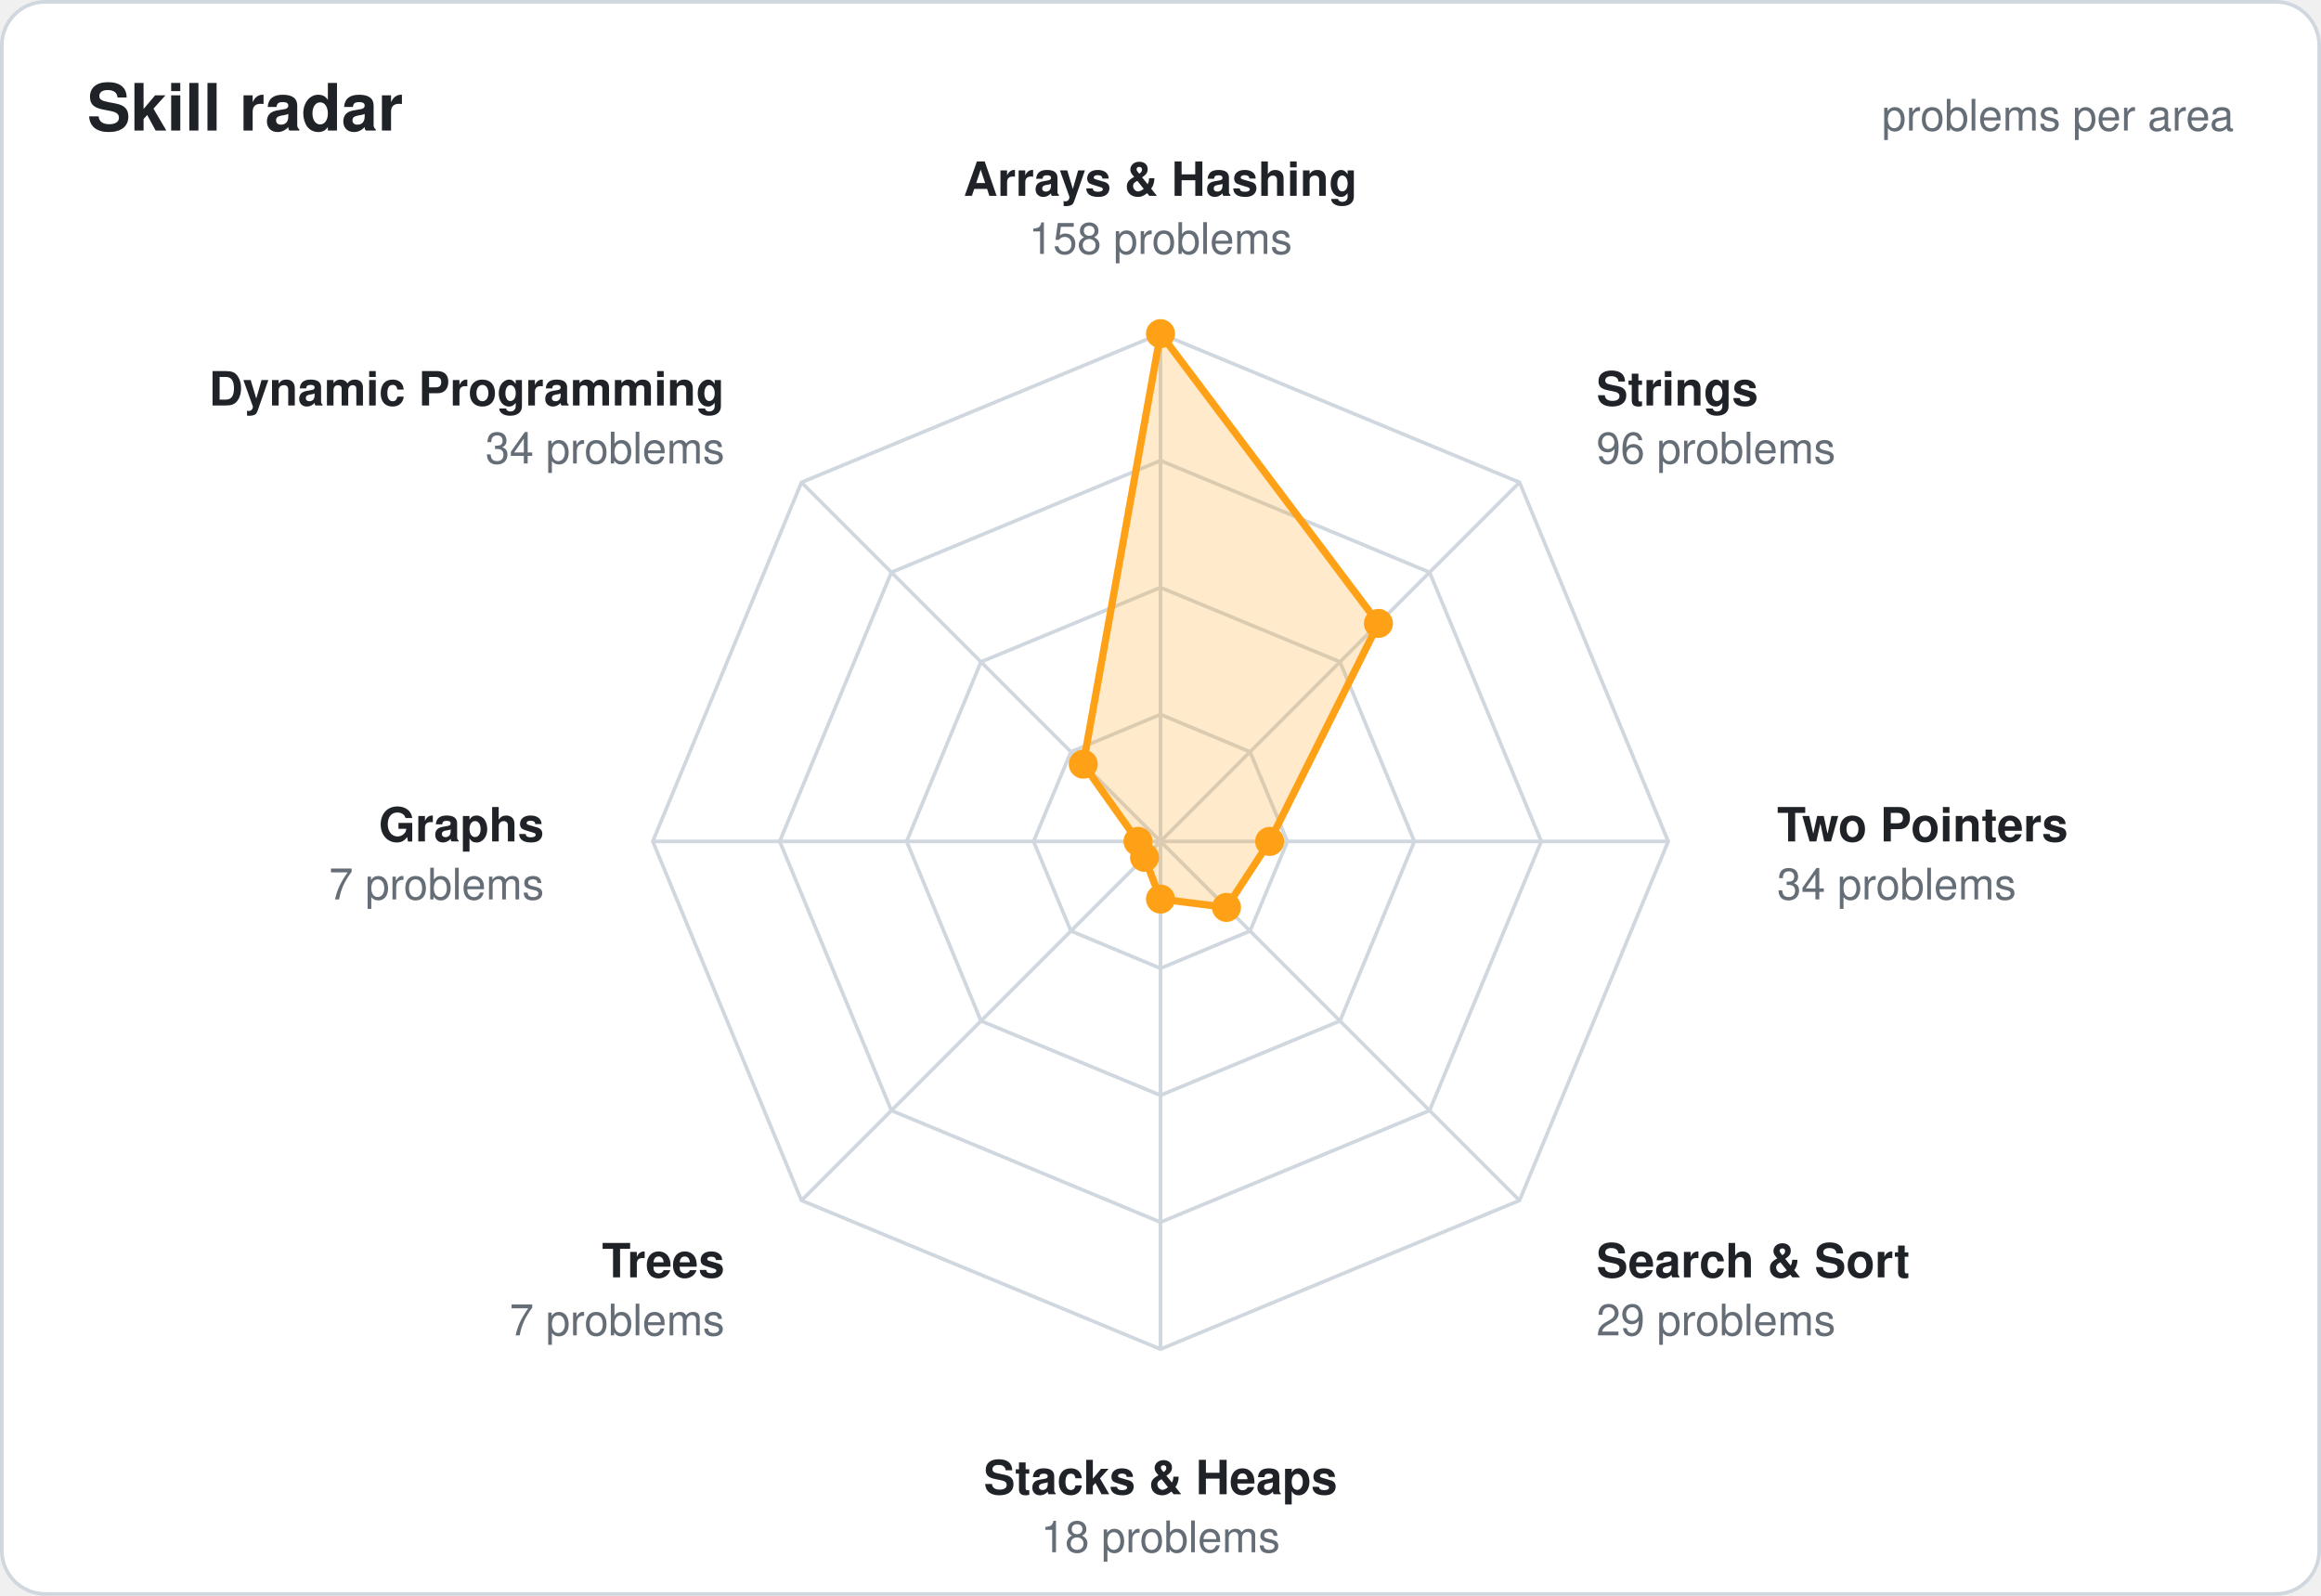
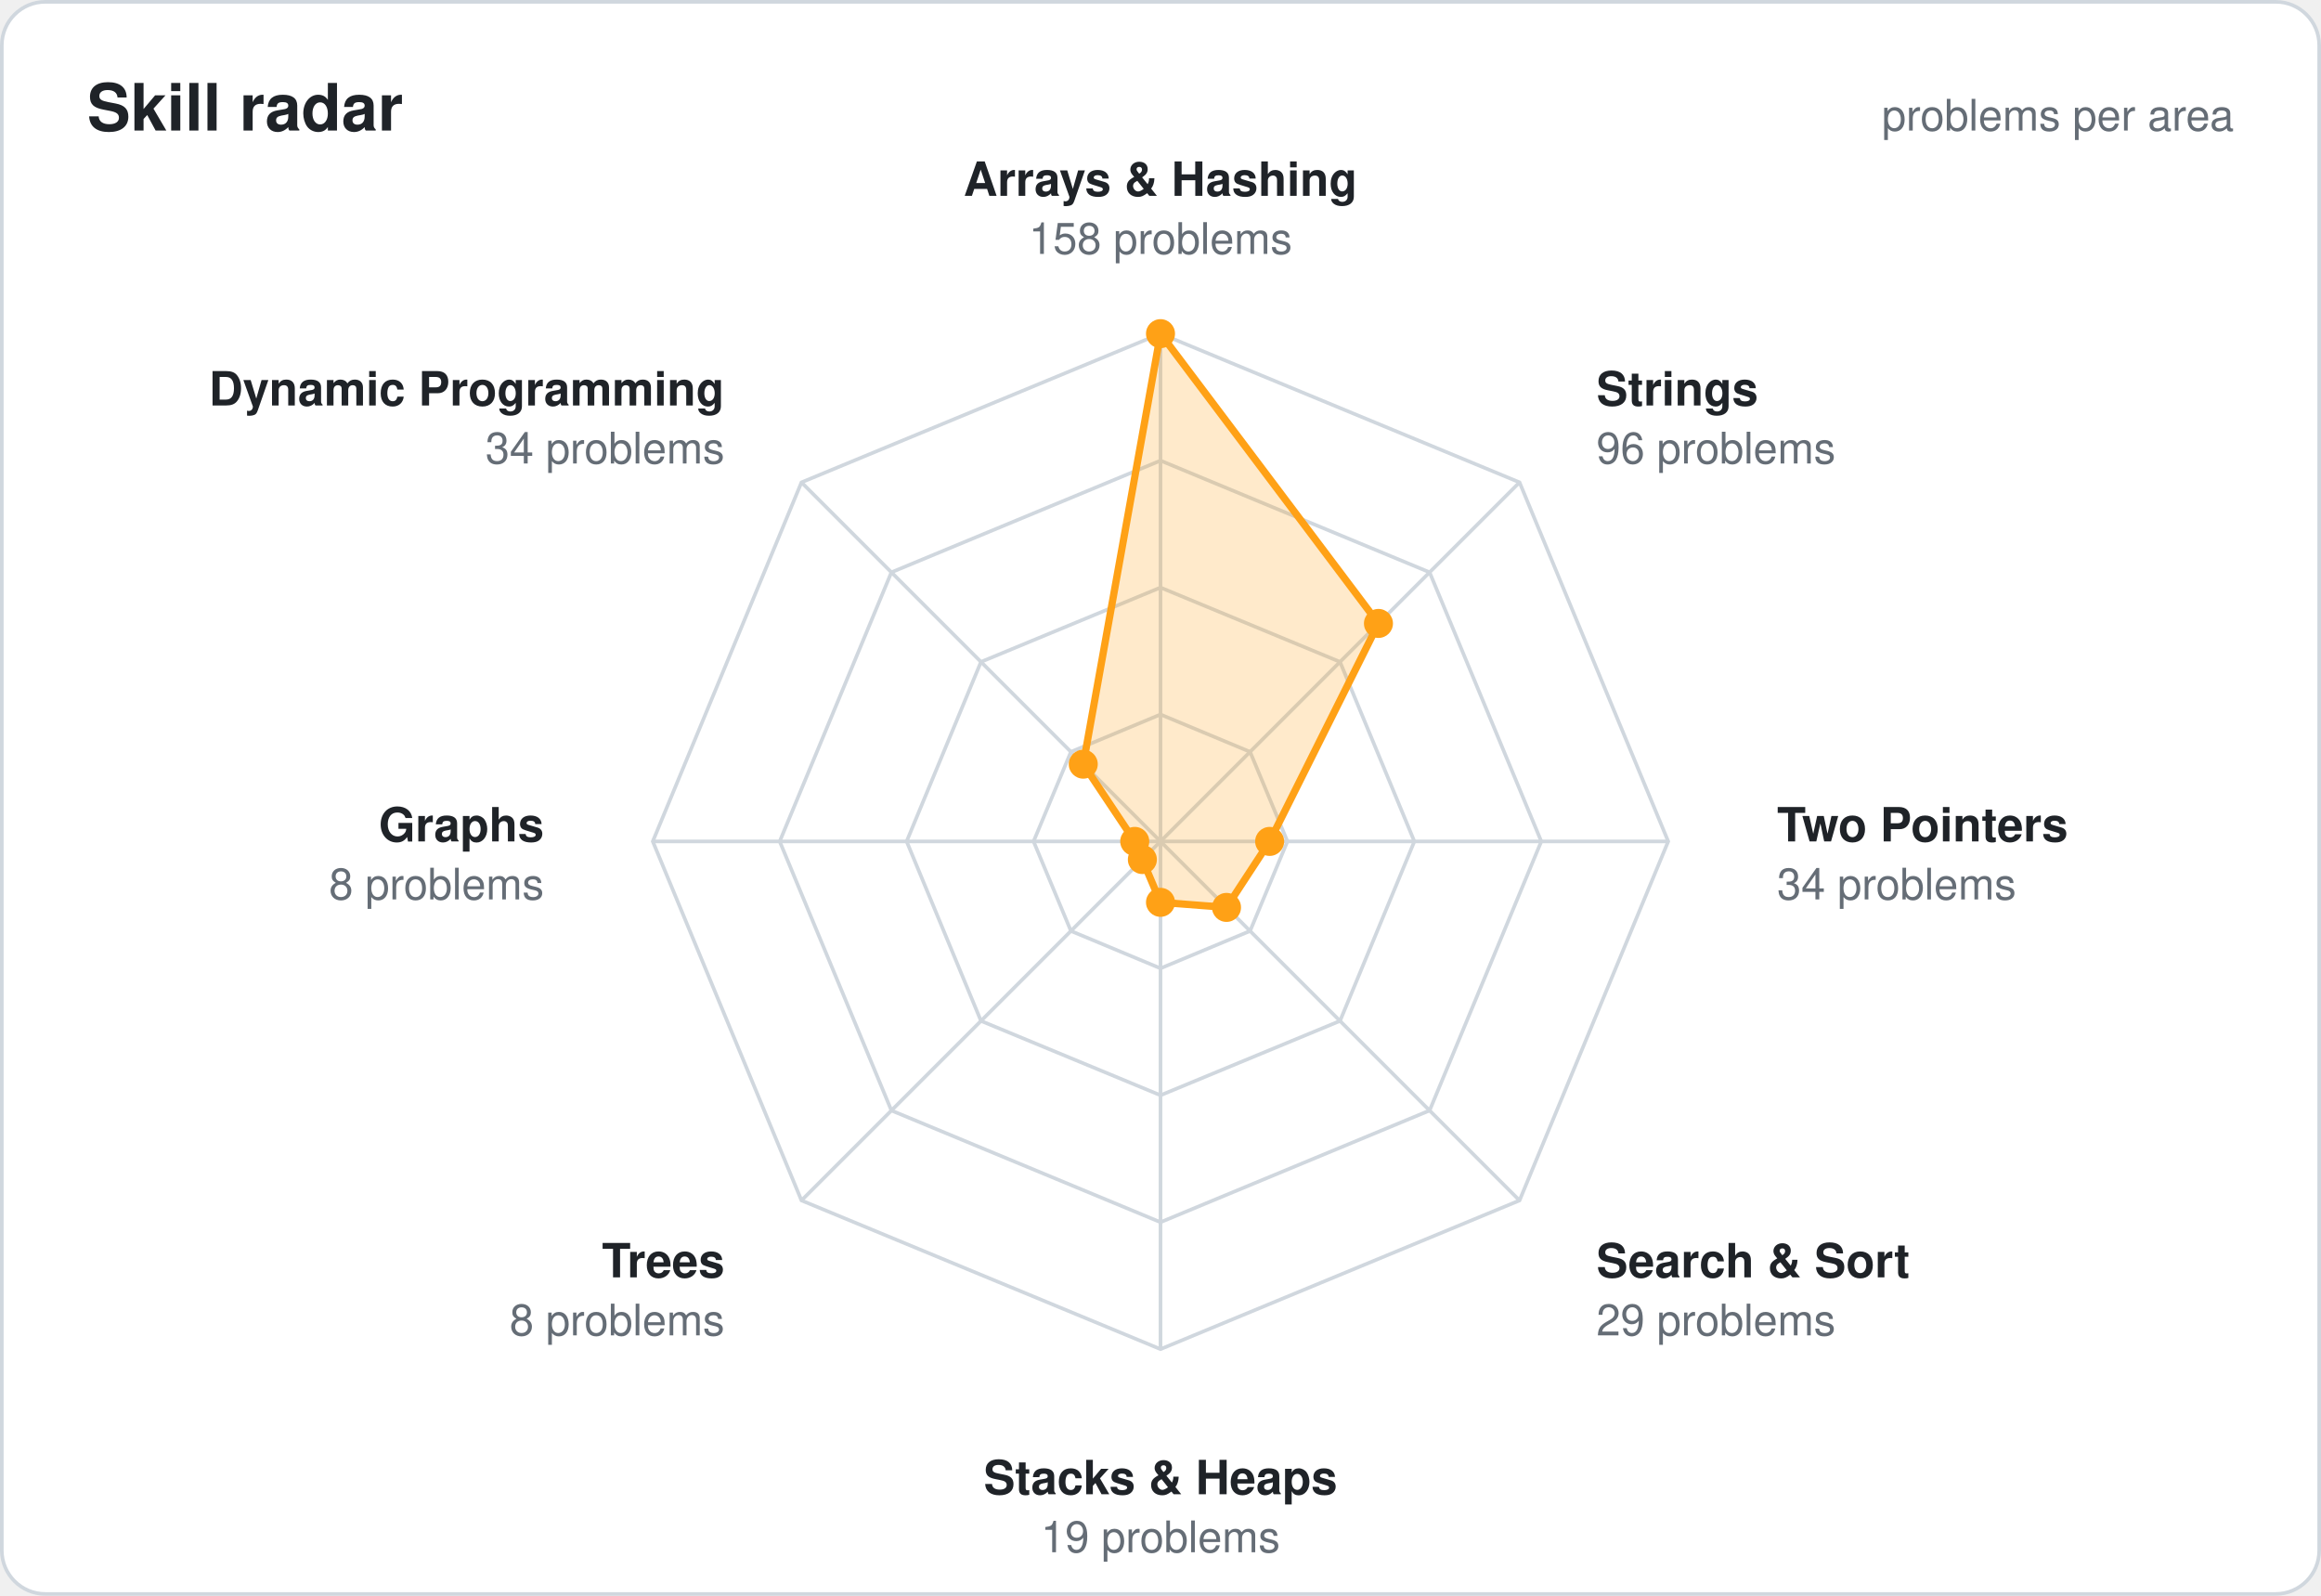
<svg xmlns="http://www.w3.org/2000/svg" width="640" height="440" viewBox="0 0 640 440" font-family="-apple-system,BlinkMacSystemFont,'Segoe UI',Helvetica,Arial,sans-serif" role="img" aria-labelledby="t">
  <style>
.bg{fill:#ffffff;stroke:#d0d7de}.title{fill:#1f2328;font-size:18px;font-weight:600}.muted{fill:#656d76;font-size:12px}
.label{fill:#1f2328;font-size:13px;font-weight:600}.value{fill:#1f2328;font-size:22px;font-weight:700}.value-sm{fill:#1f2328;font-size:14px;font-weight:700}
.total{fill:#1f2328;font-size:30px;font-weight:700}.track{fill:#eaeef2}.ring-track{stroke:#eaeef2}.divider{stroke:#d0d7de}.grid{stroke:#d0d7de;fill:none}
@media (prefers-color-scheme: dark){.bg{fill:#0d1117;stroke:#30363d}.title,.label,.value,.value-sm,.total{fill:#e6edf3}.muted{fill:#8b949e}.track{fill:#21262d}.ring-track{stroke:#21262d}.divider{stroke:#30363d}.grid{stroke:#30363d}}
@keyframes ls-fade{from{opacity:0;transform:translateY(6px)}to{opacity:1;transform:none}}
@keyframes ls-grow{from{transform:scaleX(0)}to{transform:scaleX(1)}}
@keyframes ls-pop{from{opacity:0;transform:scale(.2)}to{opacity:1;transform:scale(1)}}
@keyframes ls-pulse{0%,100%{opacity:1}50%{opacity:.3}}
.fade{animation:ls-fade .6s ease-out both}
.grow{transform-box:fill-box;transform-origin:left center;animation:ls-grow .9s cubic-bezier(.2,.7,.3,1) both}
.pulse{animation:ls-pulse 1.8s ease-in-out infinite}
.d1{animation-delay:0.12s}
.d2{animation-delay:0.24s}
.d3{animation-delay:0.36s}
.d4{animation-delay:0.48s}
.d5{animation-delay:0.60s}
.d6{animation-delay:0.72s}
.d7{animation-delay:0.84s}
.d8{animation-delay:0.96s}
@media (prefers-reduced-motion: reduce){*{animation:none!important}}
.shape{transform-origin:320px 232px;animation:ls-pop 1s cubic-bezier(.2,.7,.3,1) both}
</style>
  <rect x="0.5" y="0.5" width="639" height="439" rx="12" class="bg" />
  <g class="fade">
    <text x="24" y="36" class="title">Skill radar</text>
    <text x="616" y="36" class="muted" text-anchor="end">problems per area</text>
  </g>
  <polygon points="320.0,197.0 344.7,207.3 355.0,232.0 344.7,256.7 320.0,267.0 295.3,256.7 285.0,232.0 295.3,207.3" class="grid" stroke-width="1" />
  <polygon points="320.0,162.0 369.5,182.5 390.0,232.0 369.5,281.5 320.0,302.0 270.5,281.5 250.0,232.0 270.5,182.5" class="grid" stroke-width="1" />
  <polygon points="320.0,127.0 394.2,157.8 425.0,232.0 394.2,306.2 320.0,337.0 245.8,306.2 215.0,232.0 245.8,157.8" class="grid" stroke-width="1" />
  <polygon points="320.0,92.0 419.0,133.0 460.0,232.0 419.0,331.0 320.0,372.0 221.0,331.0 180.0,232.0 221.0,133.0" class="grid" stroke-width="1" />
  <line x1="320" y1="232" x2="320.0" y2="92.0" class="grid" stroke-width="1" />
  <line x1="320" y1="232" x2="419.0" y2="133.0" class="grid" stroke-width="1" />
  <line x1="320" y1="232" x2="460.0" y2="232.0" class="grid" stroke-width="1" />
  <line x1="320" y1="232" x2="419.0" y2="331.0" class="grid" stroke-width="1" />
  <line x1="320" y1="232" x2="320.0" y2="372.0" class="grid" stroke-width="1" />
  <line x1="320" y1="232" x2="221.0" y2="331.0" class="grid" stroke-width="1" />
  <line x1="320" y1="232" x2="180.0" y2="232.0" class="grid" stroke-width="1" />
  <line x1="320" y1="232" x2="221.0" y2="133.0" class="grid" stroke-width="1" />
-   <polygon points="320.0,92.0 380.1,171.9 350.1,232.0 338.2,250.2 320.0,247.9 315.6,236.4 313.8,232.0 298.7,210.7" fill="#ffa116" fill-opacity="0.22" stroke="#ffa116" stroke-width="2" stroke-linejoin="round" class="shape" />
+   <polygon points="320.0,92.0 380.1,171.9 350.1,232.0 338.2,250.2 320.0,248.8 315.0,237.0 312.9,232.0 298.7,210.7" fill="#ffa116" fill-opacity="0.22" stroke="#ffa116" stroke-width="2" stroke-linejoin="round" class="shape" />
  <circle cx="320.0" cy="92.0" r="4" fill="#ffa116" class="fade d1" />
  <circle cx="380.1" cy="171.9" r="4" fill="#ffa116" class="fade d2" />
  <circle cx="350.1" cy="232.0" r="4" fill="#ffa116" class="fade d3" />
  <circle cx="338.2" cy="250.2" r="4" fill="#ffa116" class="fade d4" />
-   <circle cx="320.0" cy="247.9" r="4" fill="#ffa116" class="fade d5" />
-   <circle cx="315.6" cy="236.4" r="4" fill="#ffa116" class="fade d6" />
-   <circle cx="313.8" cy="232.0" r="4" fill="#ffa116" class="fade d7" />
+   <circle cx="320.0" cy="248.8" r="4" fill="#ffa116" class="fade d5" />
+   <circle cx="315.0" cy="237.0" r="4" fill="#ffa116" class="fade d6" />
+   <circle cx="312.9" cy="232.0" r="4" fill="#ffa116" class="fade d7" />
  <circle cx="298.7" cy="210.7" r="4" fill="#ffa116" class="fade d8" />
  <g class="fade d1">
    <text x="320.0" y="54.0" class="label" text-anchor="middle">Arrays &amp; Hashing</text>
    <text x="320.0" y="70.0" class="muted" text-anchor="middle">158 problems</text>
  </g>
  <g class="fade d2">
    <text x="440.2" y="111.8" class="label" text-anchor="start">Strings</text>
    <text x="440.2" y="127.8" class="muted" text-anchor="start">96 problems</text>
  </g>
  <g class="fade d3">
    <text x="490.0" y="232.0" class="label" text-anchor="start">Two Pointers</text>
    <text x="490.0" y="248.0" class="muted" text-anchor="start">34 problems</text>
  </g>
  <g class="fade d4">
    <text x="440.2" y="352.2" class="label" text-anchor="start">Search &amp; Sort</text>
    <text x="440.2" y="368.2" class="muted" text-anchor="start">29 problems</text>
  </g>
  <g class="fade d5">
    <text x="320.0" y="412.0" class="label" text-anchor="middle">Stacks &amp; Heaps</text>
-     <text x="320.0" y="428.0" class="muted" text-anchor="middle">18 problems</text>
+     <text x="320.0" y="428.0" class="muted" text-anchor="middle">19 problems</text>
  </g>
  <g class="fade d6">
    <text x="199.8" y="352.2" class="label" text-anchor="end">Trees</text>
-     <text x="199.8" y="368.2" class="muted" text-anchor="end">7 problems</text>
+     <text x="199.8" y="368.2" class="muted" text-anchor="end">8 problems</text>
  </g>
  <g class="fade d7">
    <text x="150.0" y="232.0" class="label" text-anchor="end">Graphs</text>
-     <text x="150.0" y="248.0" class="muted" text-anchor="end">7 problems</text>
+     <text x="150.0" y="248.0" class="muted" text-anchor="end">8 problems</text>
  </g>
  <g class="fade d8">
    <text x="199.8" y="111.8" class="label" text-anchor="end">Dynamic Programming</text>
    <text x="199.8" y="127.8" class="muted" text-anchor="end">34 problems</text>
  </g>
</svg>
